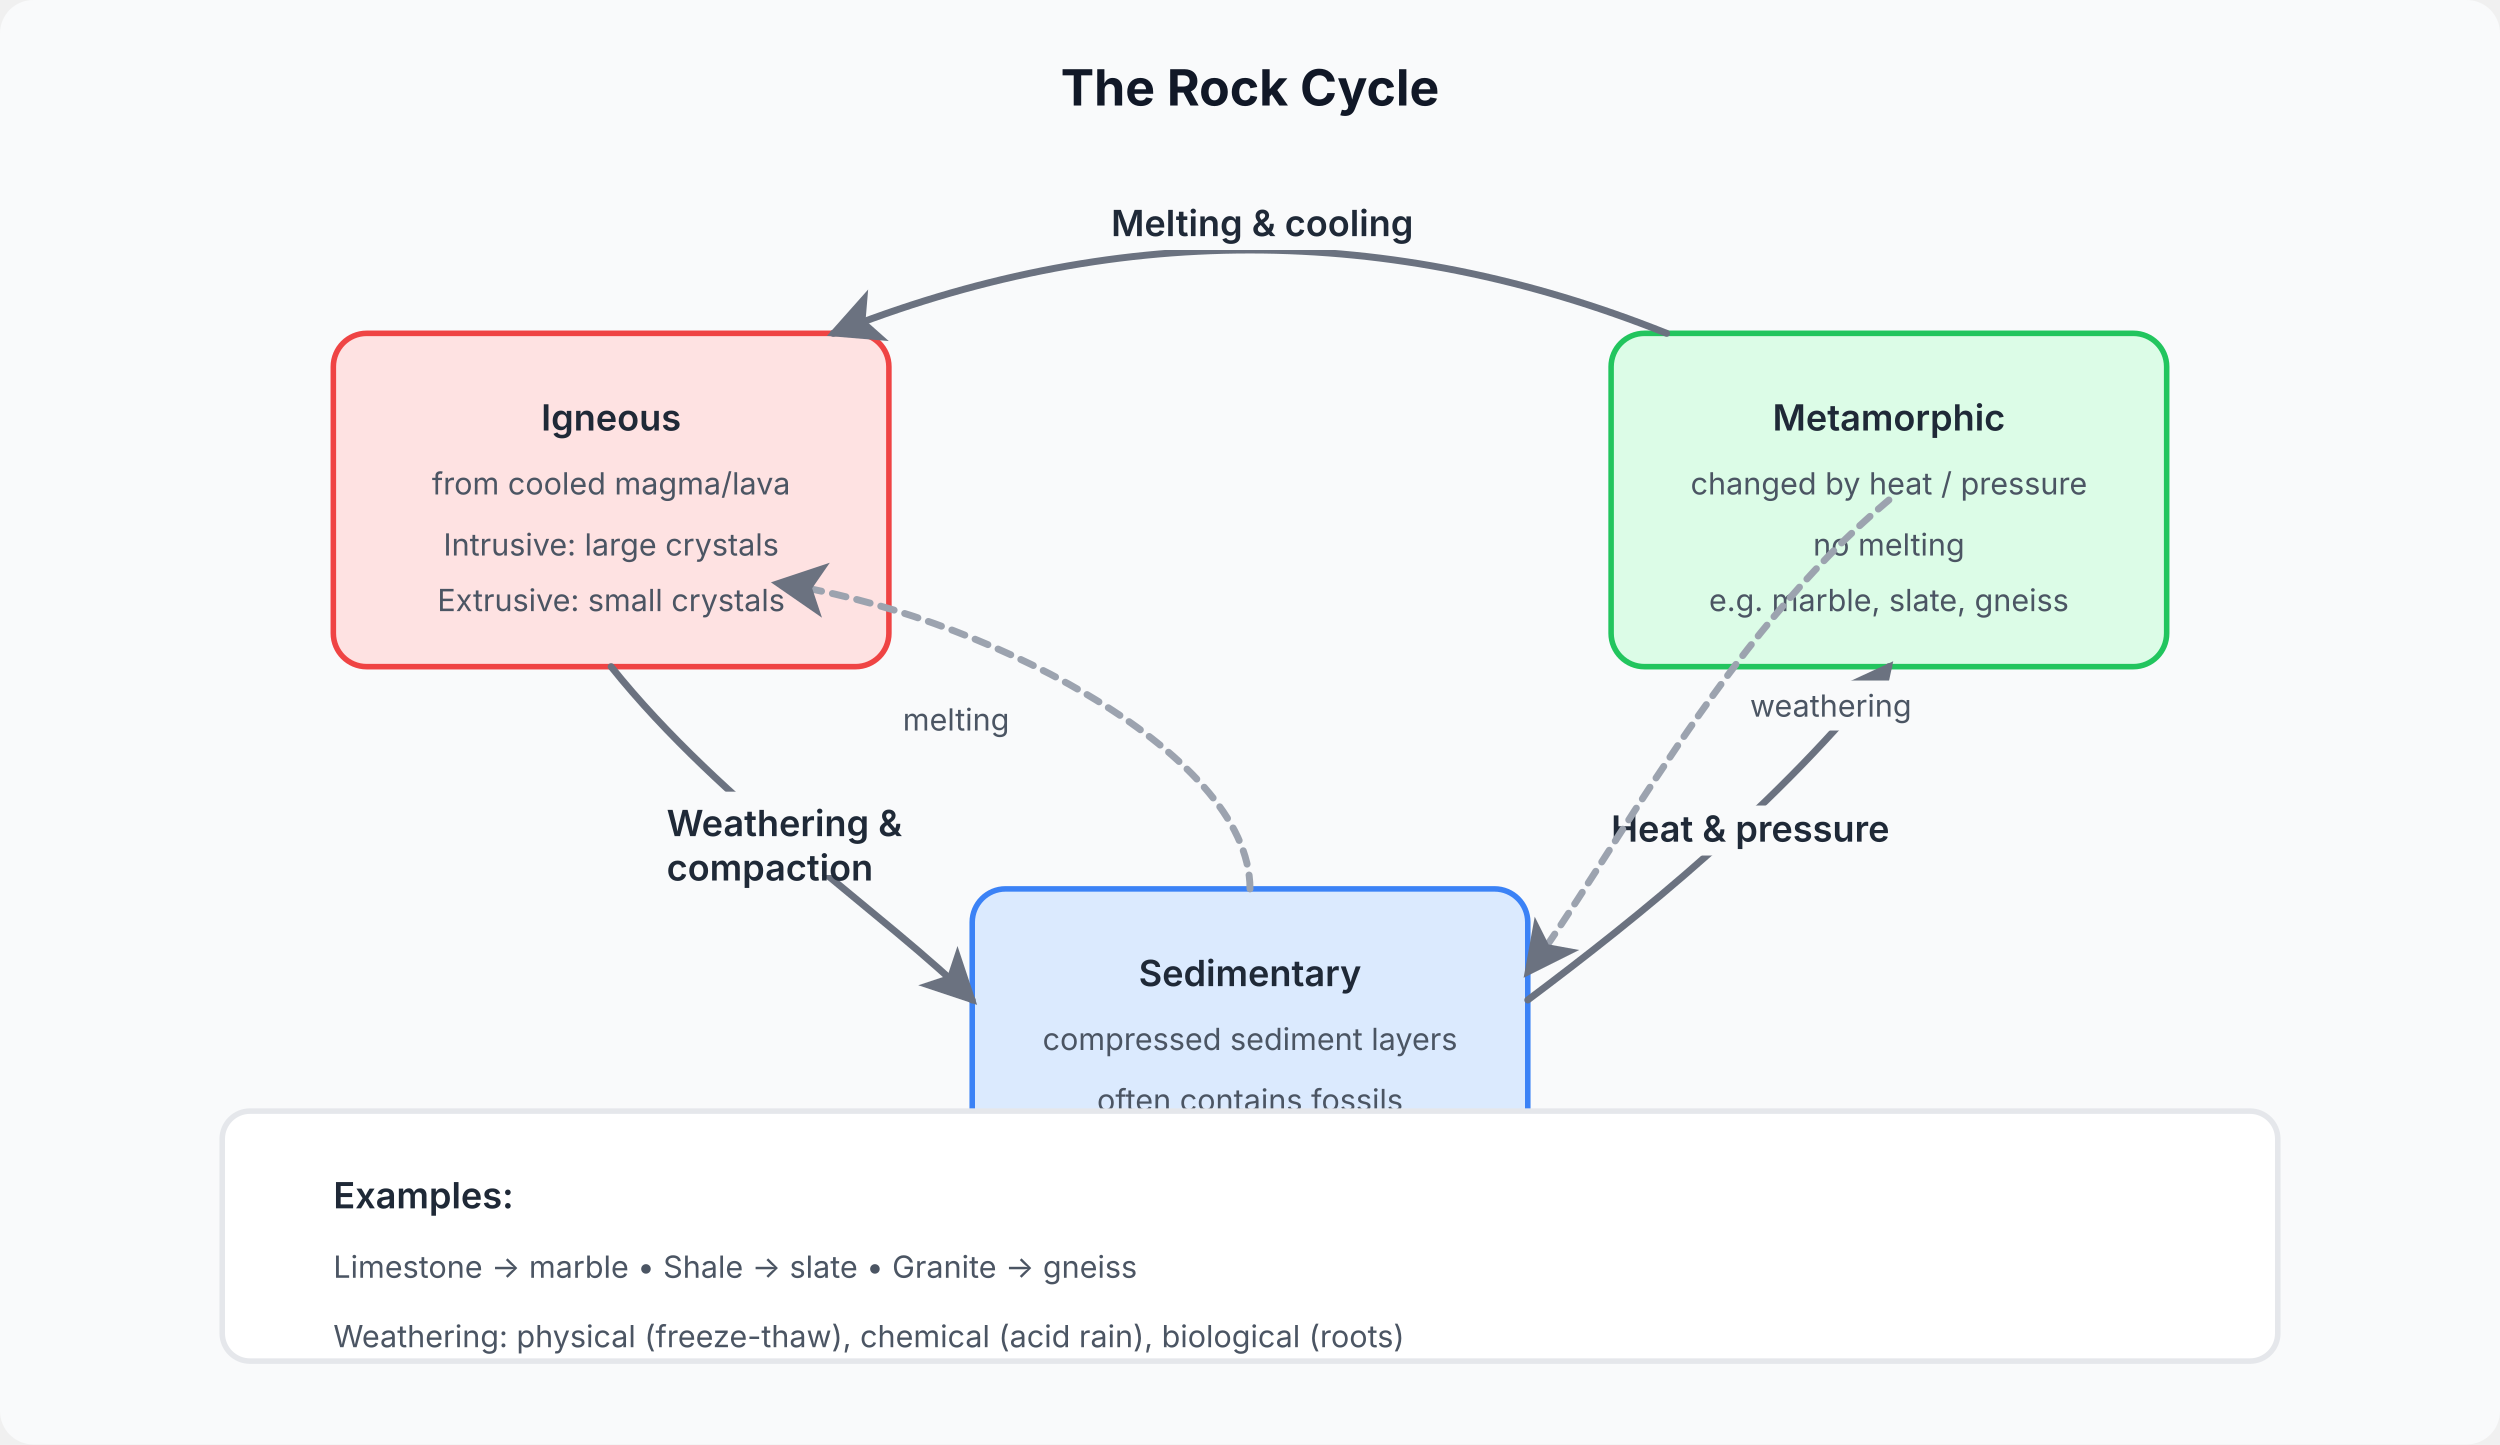
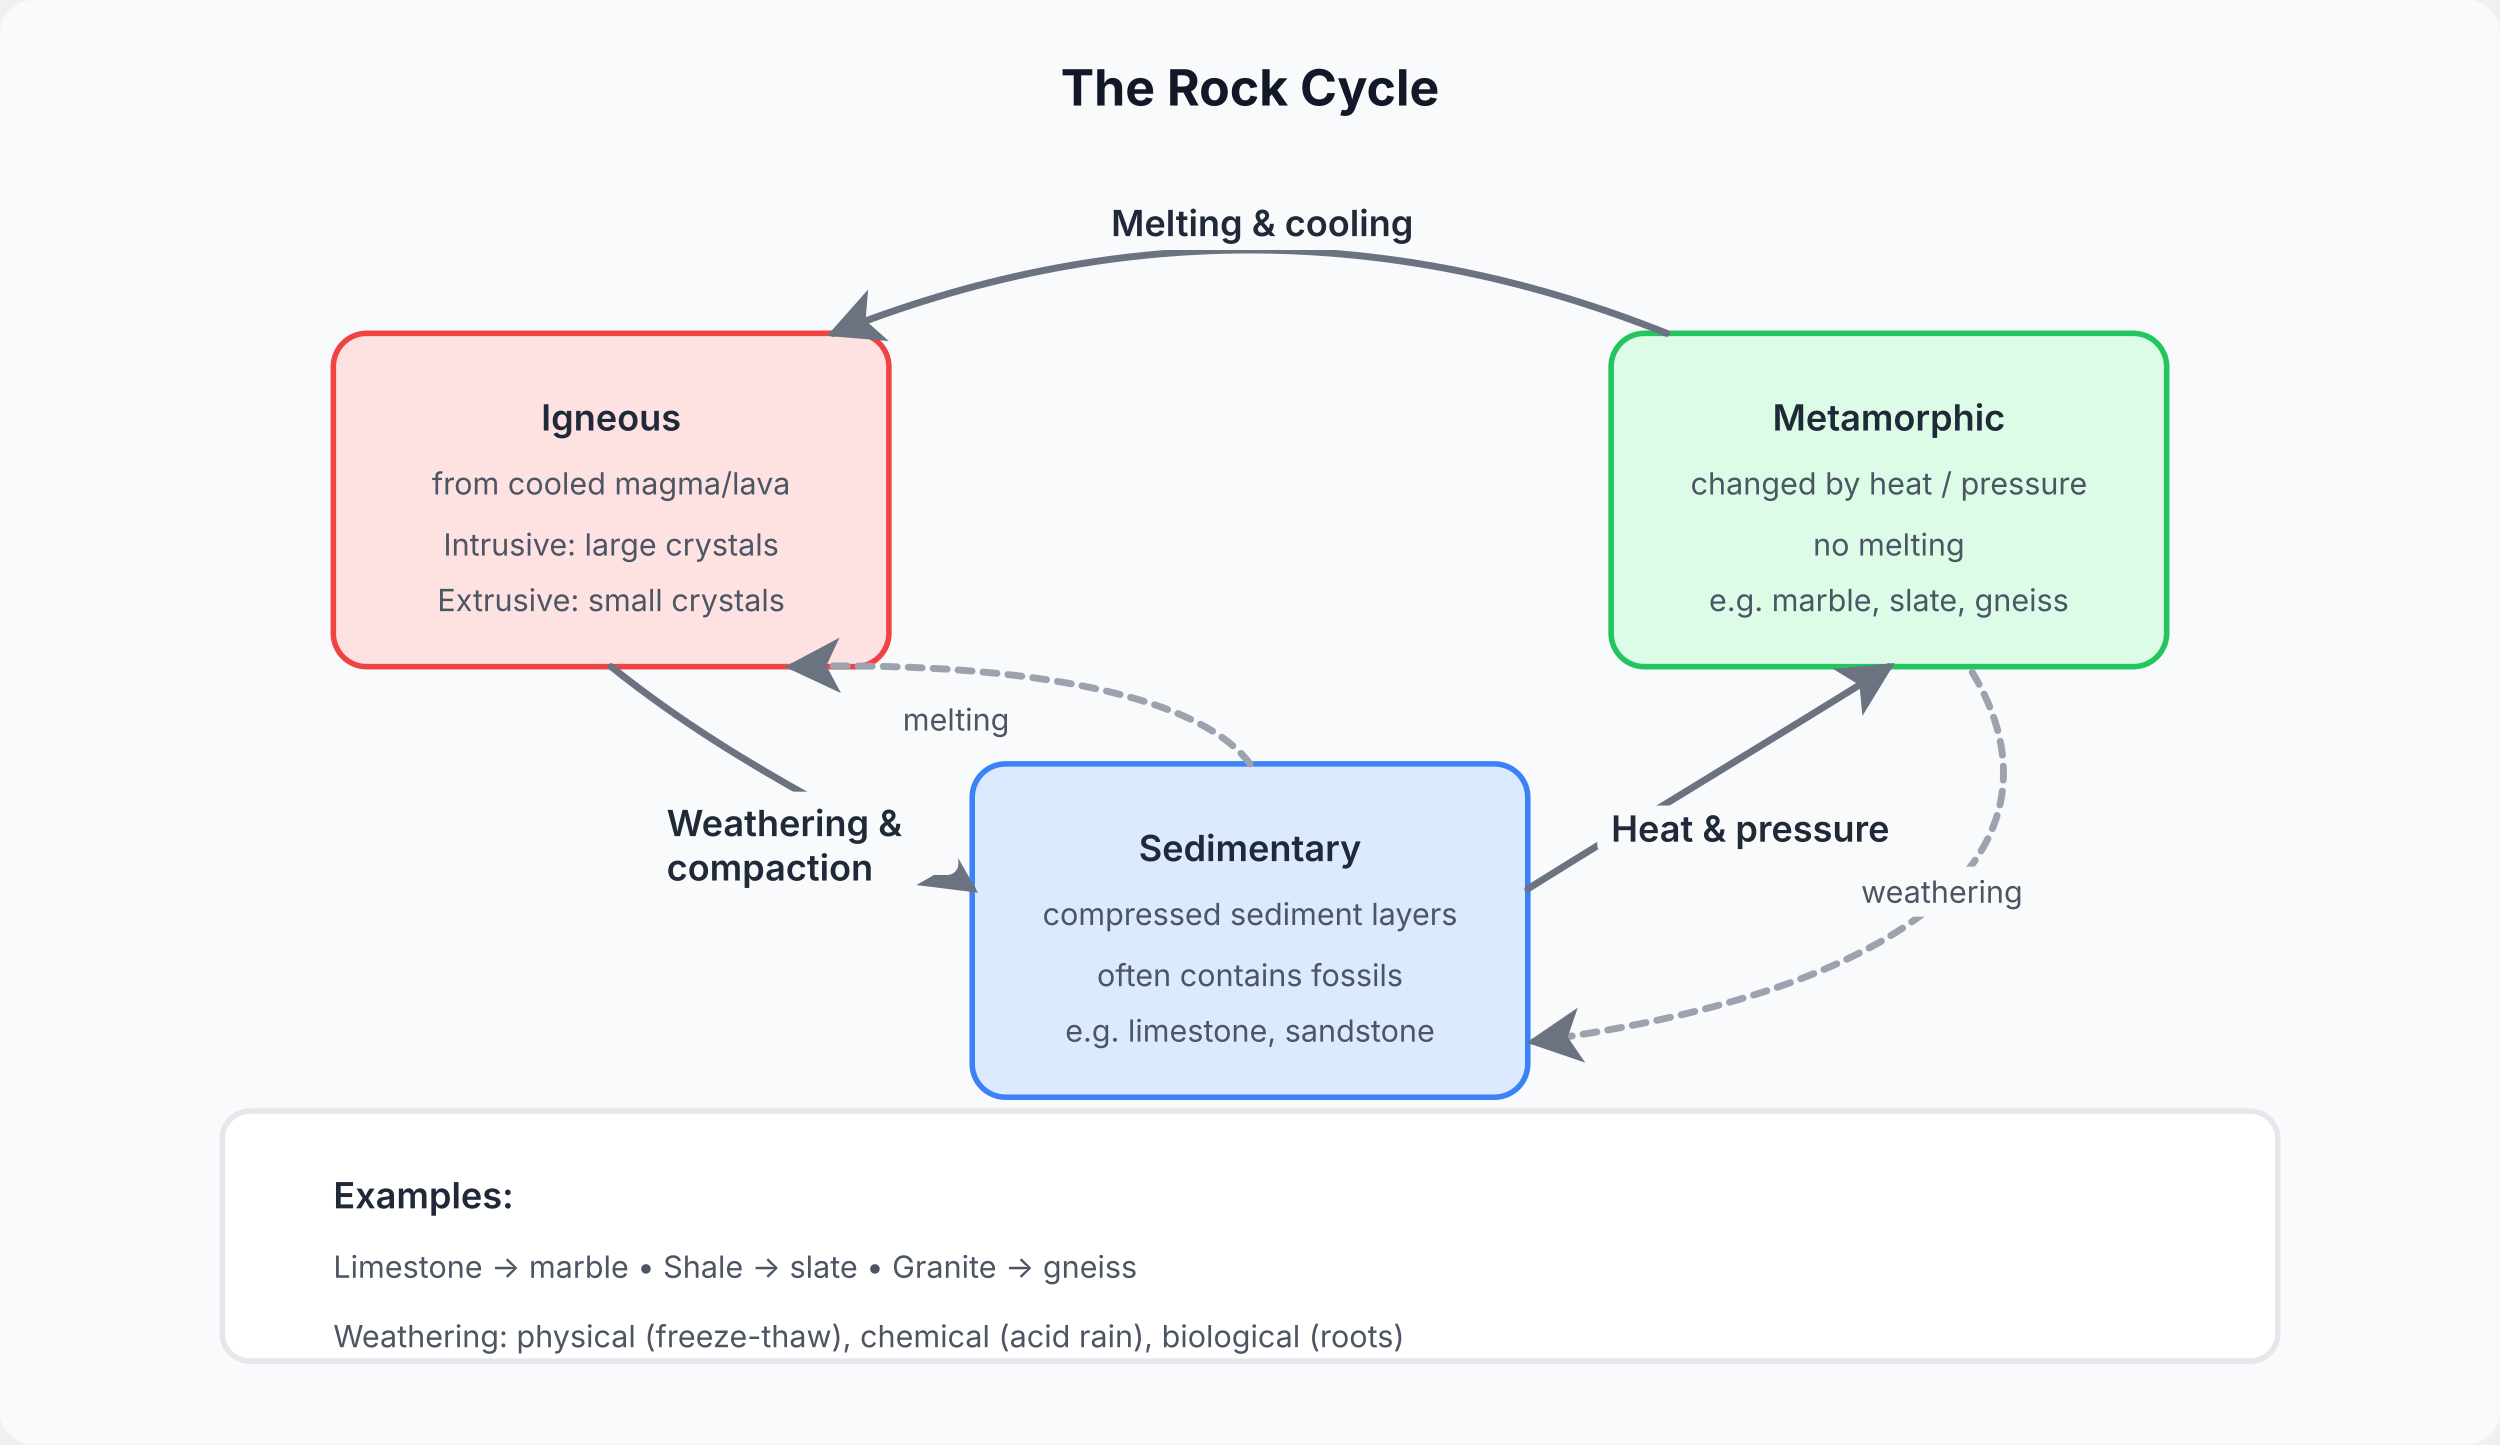
<svg xmlns="http://www.w3.org/2000/svg" viewBox="0 0 900 520" role="img" aria-labelledby="title desc">
  <defs>
    <style>
      .label { font-family: system-ui, -apple-system, BlinkMacSystemFont, sans-serif; font-size: 13px; font-weight: 600; fill: #1f2937; }
      .sublabel { font-family: system-ui, -apple-system, BlinkMacSystemFont, sans-serif; font-size: 11px; fill: #4b5563; }
      .title { font-family: system-ui, -apple-system, BlinkMacSystemFont, sans-serif; font-size: 18px; font-weight: 700; fill: #111827; }
      .line { stroke: #6b7280; stroke-width: 1.5; fill: none; }
      .label-bg { fill: #f9fafb; }
      .arrow { fill: none; stroke-width: 2.5; stroke-linecap: round; stroke-linejoin: round; }
    </style>
    <marker id="arrow-gray" markerWidth="8" markerHeight="8" refX="7" refY="4" orient="auto">
      <path d="M0,0 L8,4 L0,8 L2,4 Z" fill="#6b7280" />
    </marker>
  </defs>
  <rect width="900" height="520" fill="#f9fafb" rx="12" />
  <text x="450" y="38" text-anchor="middle" class="title">The Rock Cycle</text>
  <g transform="translate(120, 120)">
    <rect x="0" y="0" width="200" height="120" rx="12" fill="#fee2e2" stroke="#ef4444" stroke-width="2" />
    <text x="100" y="35" text-anchor="middle" class="label">Igneous</text>
    <text x="100" y="58" text-anchor="middle" class="sublabel">from cooled magma/lava</text>
    <text x="100" y="80" text-anchor="middle" class="sublabel">Intrusive: large crystals</text>
    <text x="100" y="100" text-anchor="middle" class="sublabel">Extrusive: small crystals</text>
  </g>
-   <g transform="translate(350, 320)">
+   <g transform="translate(350, 275)">
    <rect x="0" y="0" width="200" height="120" rx="12" fill="#dbeafe" stroke="#3b82f6" stroke-width="2" />
    <text x="100" y="35" text-anchor="middle" class="label">Sedimentary</text>
    <text x="100" y="58" text-anchor="middle" class="sublabel">compressed sediment layers</text>
    <text x="100" y="80" text-anchor="middle" class="sublabel">often contains fossils</text>
    <text x="100" y="100" text-anchor="middle" class="sublabel">e.g. limestone, sandstone</text>
  </g>
  <g transform="translate(580, 120)">
    <rect x="0" y="0" width="200" height="120" rx="12" fill="#dcfce7" stroke="#22c55e" stroke-width="2" />
    <text x="100" y="35" text-anchor="middle" class="label">Metamorphic</text>
    <text x="100" y="58" text-anchor="middle" class="sublabel">changed by heat / pressure</text>
    <text x="100" y="80" text-anchor="middle" class="sublabel">no melting</text>
    <text x="100" y="100" text-anchor="middle" class="sublabel">e.g. marble, slate, gneiss</text>
  </g>
-   <path d="M220,240 C260,290 320,330 350,360" class="arrow" stroke="#6b7280" marker-end="url(#arrow-gray)" />
+   <path d="M220,240 C270,280 320,300 350,320" class="arrow" stroke="#6b7280" marker-end="url(#arrow-gray)" />
  <rect x="235" y="285" width="110" height="30" rx="4" class="label-bg" />
  <text x="240" y="301" class="label">Weathering &amp;</text>
  <text x="240" y="317" class="label">compaction</text>
-   <path d="M550,360 C590,330 640,290 680,240" class="arrow" stroke="#6b7280" marker-end="url(#arrow-gray)" />
+   <path d="M550,320 C590,295 640,265 680,240" class="arrow" stroke="#6b7280" marker-end="url(#arrow-gray)" />
  <rect x="575" y="290" width="112" height="18" rx="4" class="label-bg" />
  <text x="580" y="303" class="label">Heat &amp; pressure</text>
  <path d="M600,120 C500,80 400,80 300,120" class="arrow" stroke="#6b7280" marker-end="url(#arrow-gray)" />
  <rect x="395" y="72" width="122" height="18" rx="4" class="label-bg" />
  <text x="400" y="85" class="label">Melting &amp; cooling</text>
-   <path d="M450,320 C450,270 350,220 280,210" class="arrow" stroke="#9ca3af" stroke-dasharray="5,4" marker-end="url(#arrow-gray)" />
+   <path d="M450,275 C430,248 360,238 285,240" class="arrow" stroke="#9ca3af" stroke-dasharray="5,4" marker-end="url(#arrow-gray)" />
  <rect x="320" y="250" width="55" height="18" rx="4" class="label-bg" />
  <text x="325" y="263" class="sublabel">melting</text>
-   <path d="M680,180 C620,230 580,310 550,350" class="arrow" stroke="#9ca3af" stroke-dasharray="5,4" marker-end="url(#arrow-gray)" />
-   <rect x="625" y="245" width="75" height="18" rx="4" class="label-bg" />
-   <text x="630" y="258" class="sublabel">weathering</text>
+   <path d="M710,242 C745,300 700,355 552,375" class="arrow" stroke="#9ca3af" stroke-dasharray="5,4" marker-end="url(#arrow-gray)" />
+   <rect x="665" y="312" width="75" height="18" rx="4" class="label-bg" />
+   <text x="670" y="325" class="sublabel">weathering</text>
  <rect x="80" y="400" width="740" height="90" rx="10" fill="#ffffff" stroke="#e5e7eb" stroke-width="2" />
  <text x="120" y="435" class="label">Examples:</text>
  <text x="120" y="460" class="sublabel">Limestone → marble • Shale → slate • Granite → gneiss</text>
  <text x="120" y="485" class="sublabel">Weathering: physical (freeze-thaw), chemical (acid rain), biological (roots)</text>
</svg>
